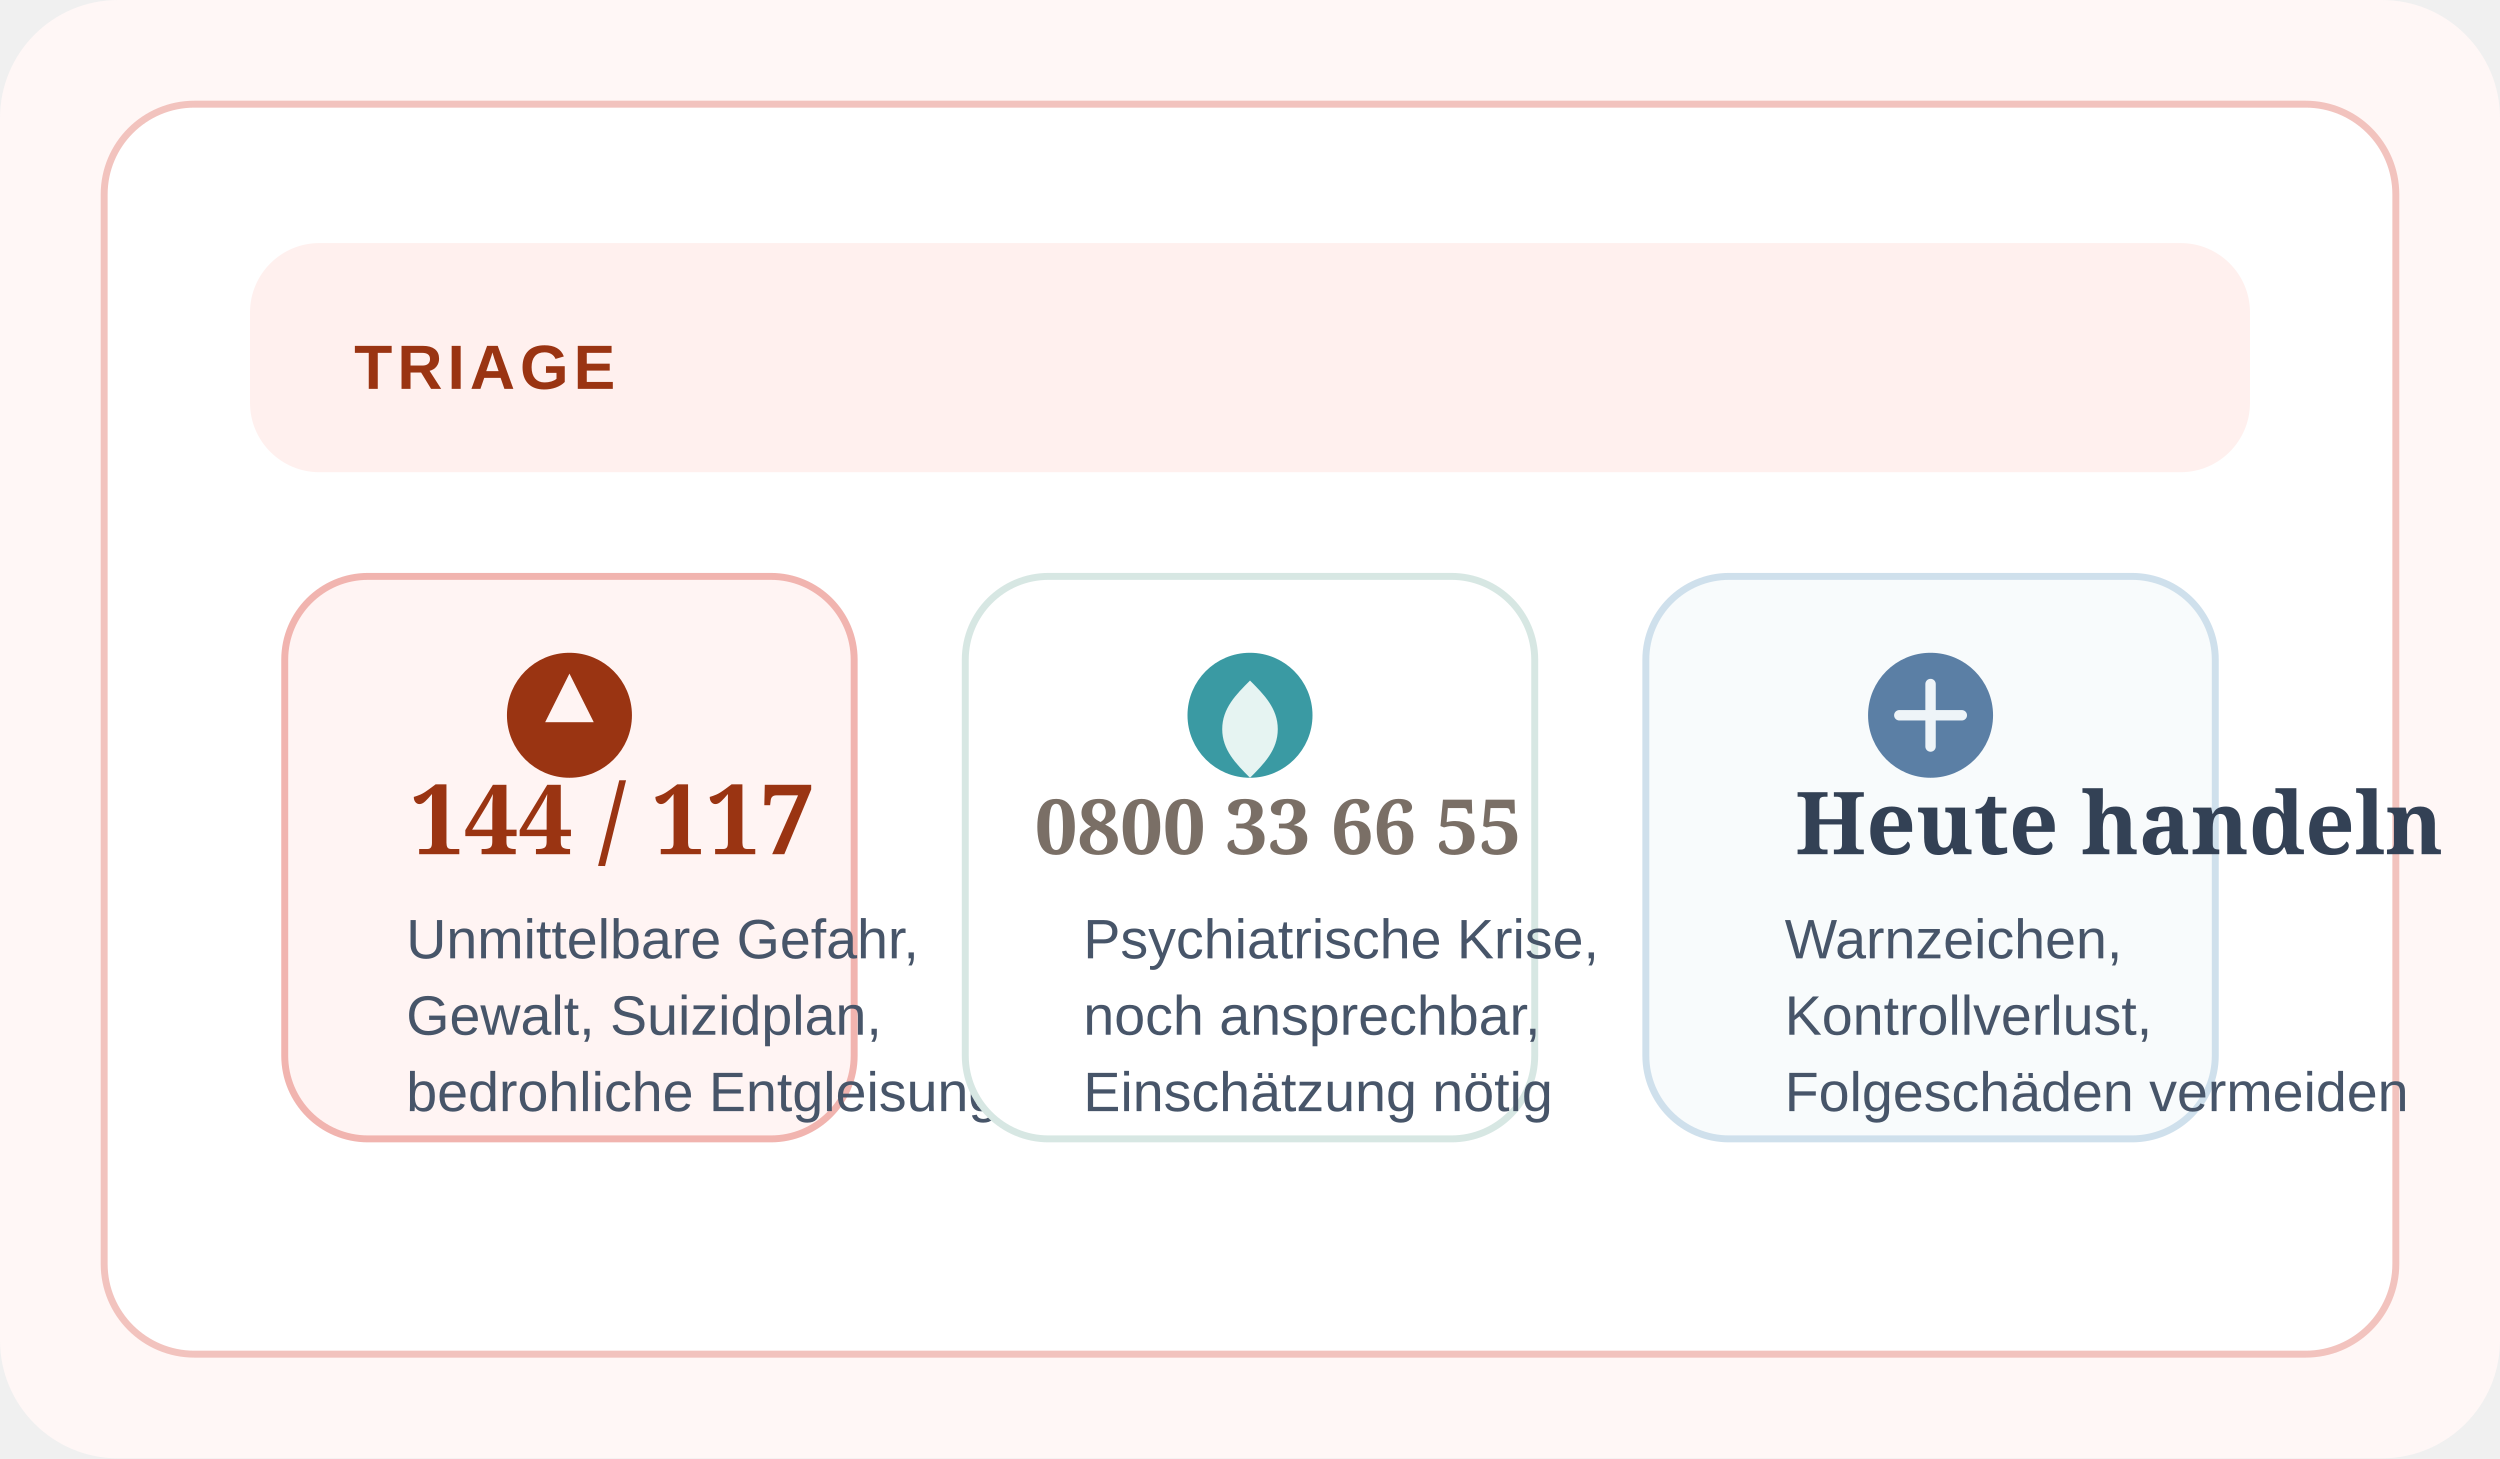
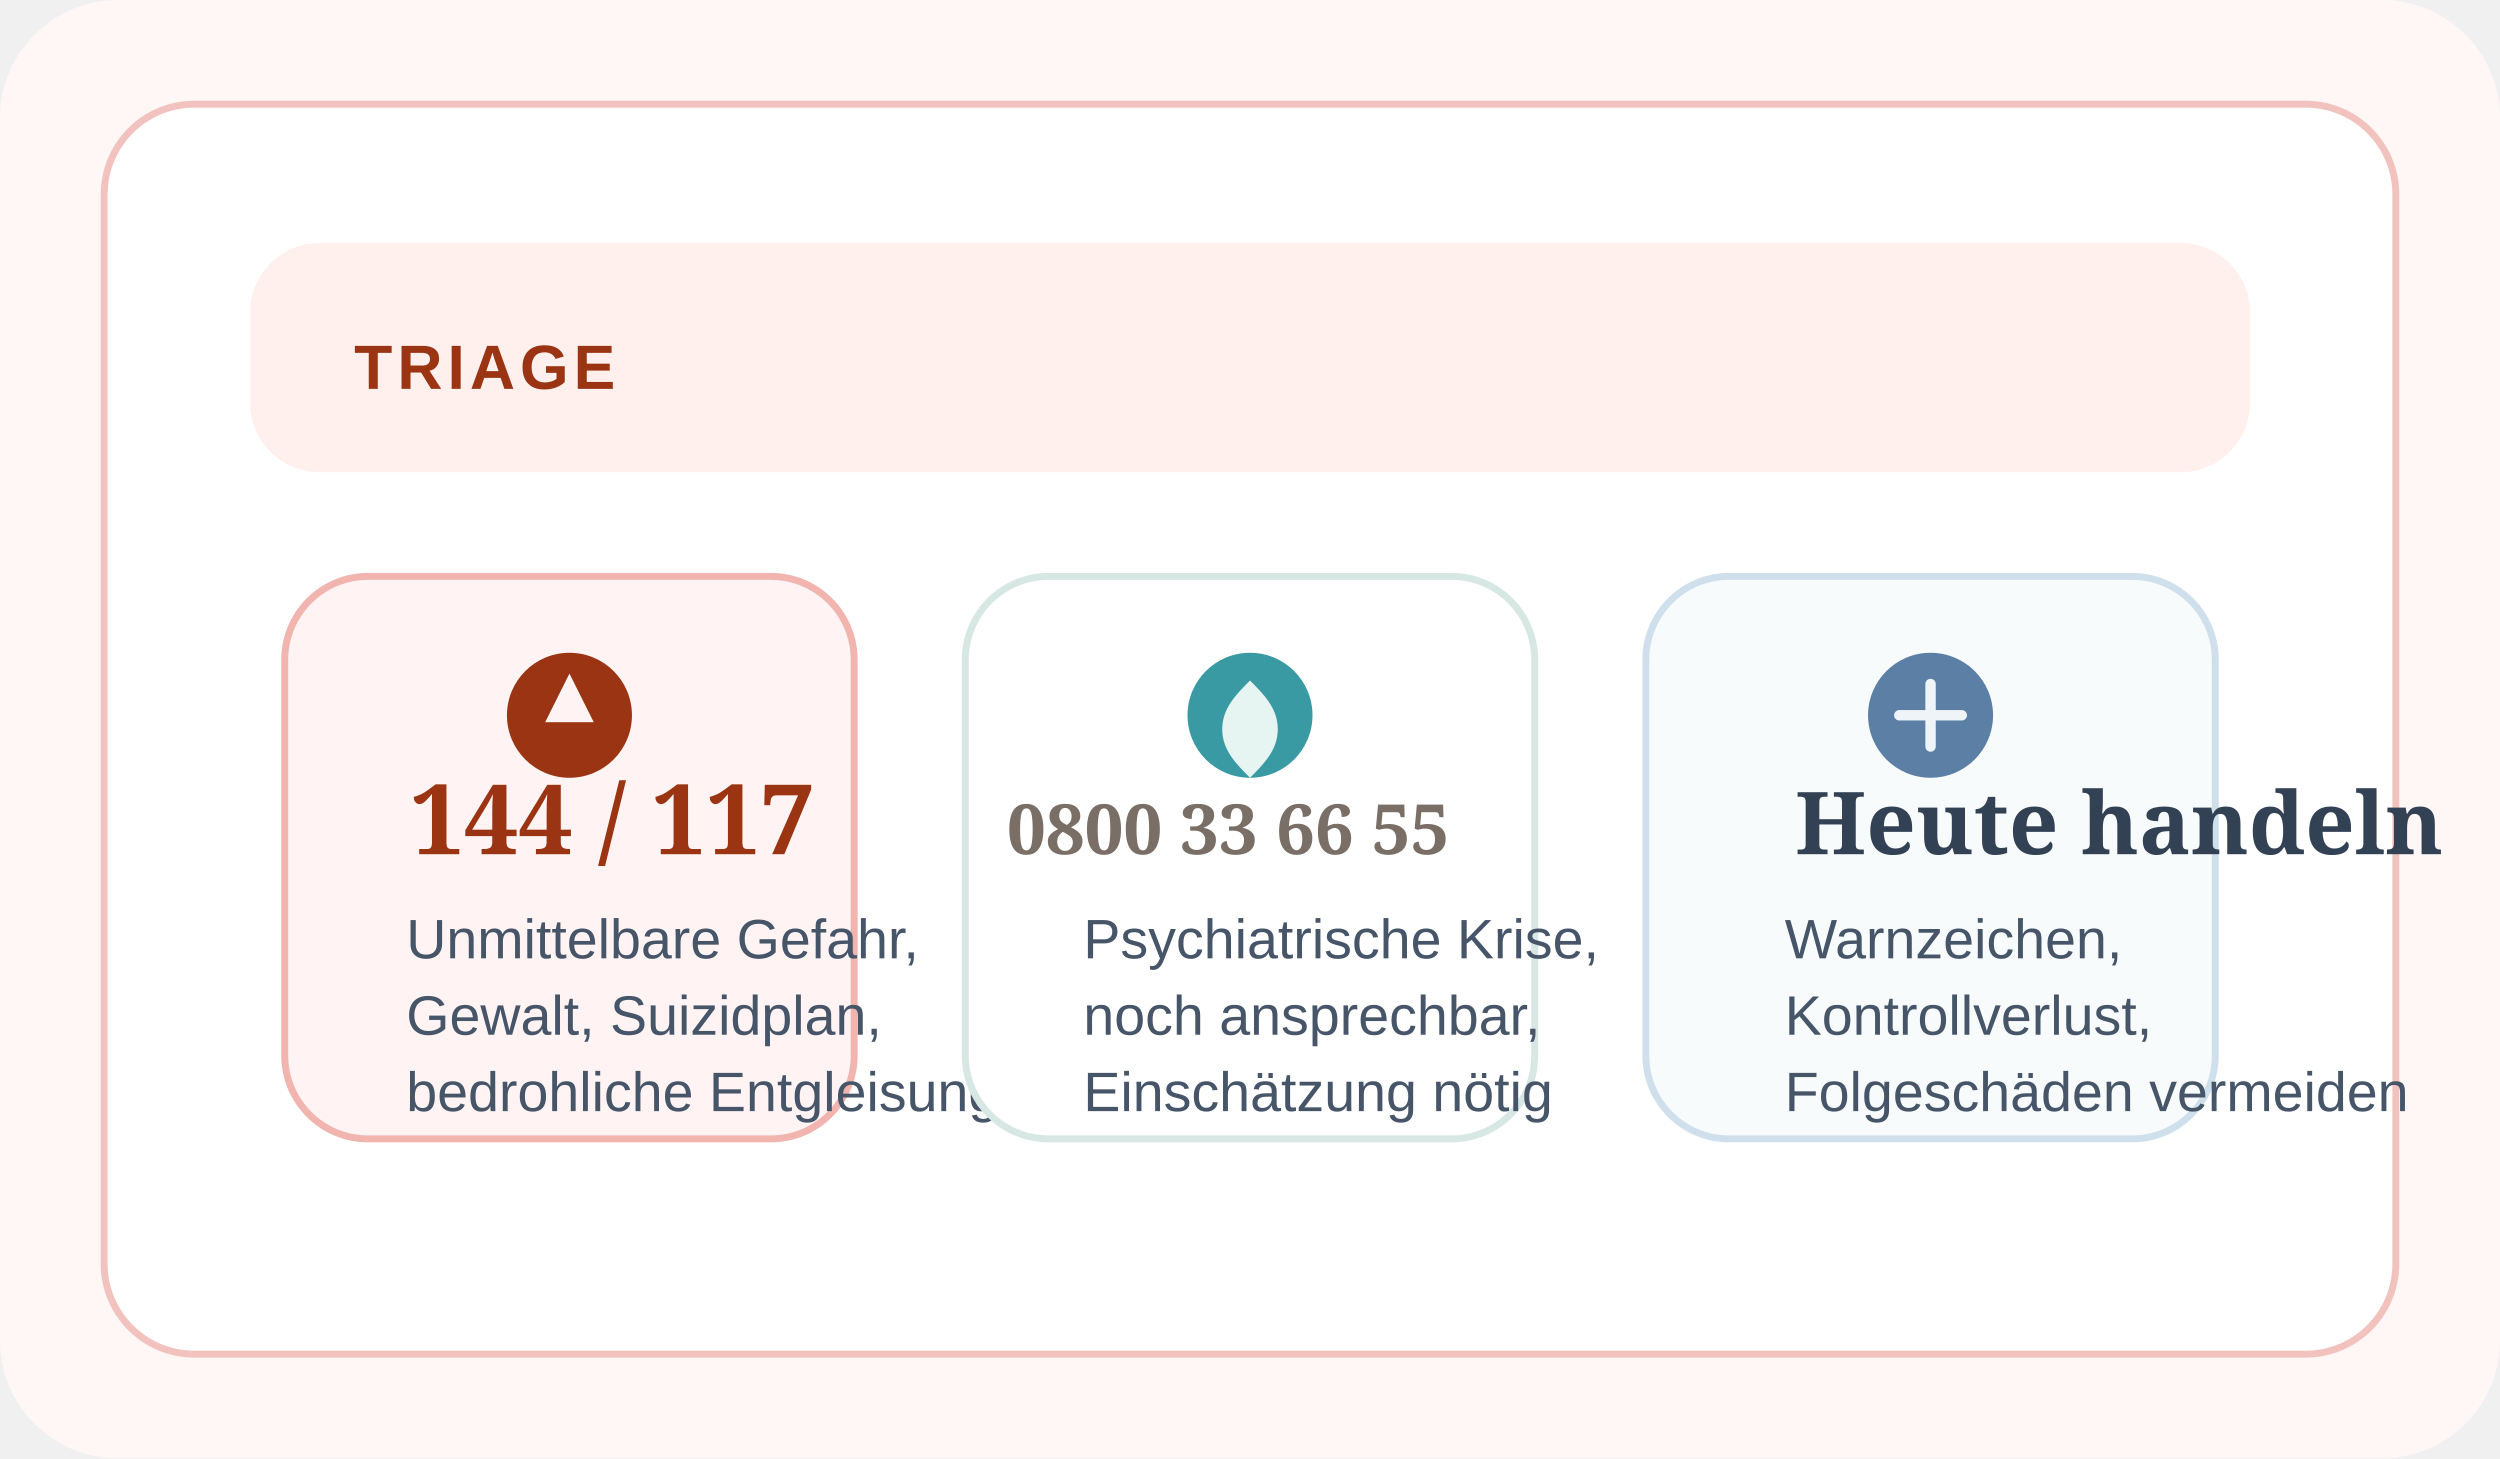
<svg xmlns="http://www.w3.org/2000/svg" width="720" height="420" viewBox="0 0 720 420" fill="none">
  <rect width="720" height="420" rx="34" fill="#FFF7F6" />
  <rect x="30" y="30" width="660" height="360" rx="26" fill="#FFFFFF" stroke="#F2C3BE" stroke-width="2" />
  <rect x="72" y="70" width="576" height="66" rx="20" fill="#FFF0EE" />
  <text x="102" y="112" fill="#9A3412" font-family="DM Sans, Arial, sans-serif" font-size="18" font-weight="700" letter-spacing="0.08em">TRIAGE</text>
  <g>
    <rect x="82" y="166" width="164" height="162" rx="24" fill="#FFF4F3" stroke="#F1B4AF" stroke-width="2" />
    <circle cx="164" cy="206" r="18" fill="#9A3412" />
    <path d="M164 194L171 208H157L164 194Z" fill="#FFF4F3" />
    <text x="118" y="246" fill="#9A3412" font-family="DM Serif Display, Georgia, serif" font-size="28" font-weight="700">144 / 117</text>
    <text x="117" y="276" fill="#475569" font-family="DM Sans, Arial, sans-serif" font-size="16">Unmittelbare Gefahr,</text>
    <text x="117" y="298" fill="#475569" font-family="DM Sans, Arial, sans-serif" font-size="16">Gewalt, Suizidplan,</text>
    <text x="117" y="320" fill="#475569" font-family="DM Sans, Arial, sans-serif" font-size="16">bedrohliche Entgleisung</text>
  </g>
  <g>
    <rect x="278" y="166" width="164" height="162" rx="24" fill="#FFFFFF" stroke="#D7E7E3" stroke-width="2" />
    <circle cx="360" cy="206" r="18" fill="#3a9aa3" />
    <path d="M360 196C364 200 368 204 368 210C368 216 364 220 360 224C356 220 352 216 352 210C352 204 356 200 360 196Z" fill="#E6F4F2" />
-     <text x="298" y="246" fill="#7a6f66" font-family="DM Serif Display, Georgia, serif" font-size="22" font-weight="700">0800 33 66 55</text>
+     <text x="290" y="246" fill="#7a6f66" font-family="DM Serif Display, Georgia, serif" font-size="20" font-weight="700">0800 33 66 55</text>
    <text x="312" y="276" fill="#475569" font-family="DM Sans, Arial, sans-serif" font-size="16">Psychiatrische Krise,</text>
    <text x="312" y="298" fill="#475569" font-family="DM Sans, Arial, sans-serif" font-size="16">noch ansprechbar,</text>
    <text x="312" y="320" fill="#475569" font-family="DM Sans, Arial, sans-serif" font-size="16">Einschätzung nötig</text>
  </g>
  <g>
    <rect x="474" y="166" width="164" height="162" rx="24" fill="#F8FBFC" stroke="#CFE0EC" stroke-width="2" />
    <circle cx="556" cy="206" r="18" fill="#5B7FA5" />
    <path d="M547 206H565" stroke="#EEF4F8" stroke-width="3" stroke-linecap="round" />
    <path d="M556 197V215" stroke="#EEF4F8" stroke-width="3" stroke-linecap="round" />
    <text x="517" y="246" fill="#334155" font-family="DM Serif Display, Georgia, serif" font-size="25" font-weight="700">Heute handeln</text>
    <text x="514" y="276" fill="#475569" font-family="DM Sans, Arial, sans-serif" font-size="16">Warnzeichen,</text>
    <text x="514" y="298" fill="#475569" font-family="DM Sans, Arial, sans-serif" font-size="16">Kontrollverlust,</text>
    <text x="514" y="320" fill="#475569" font-family="DM Sans, Arial, sans-serif" font-size="16">Folgeschäden vermeiden</text>
  </g>
</svg>
